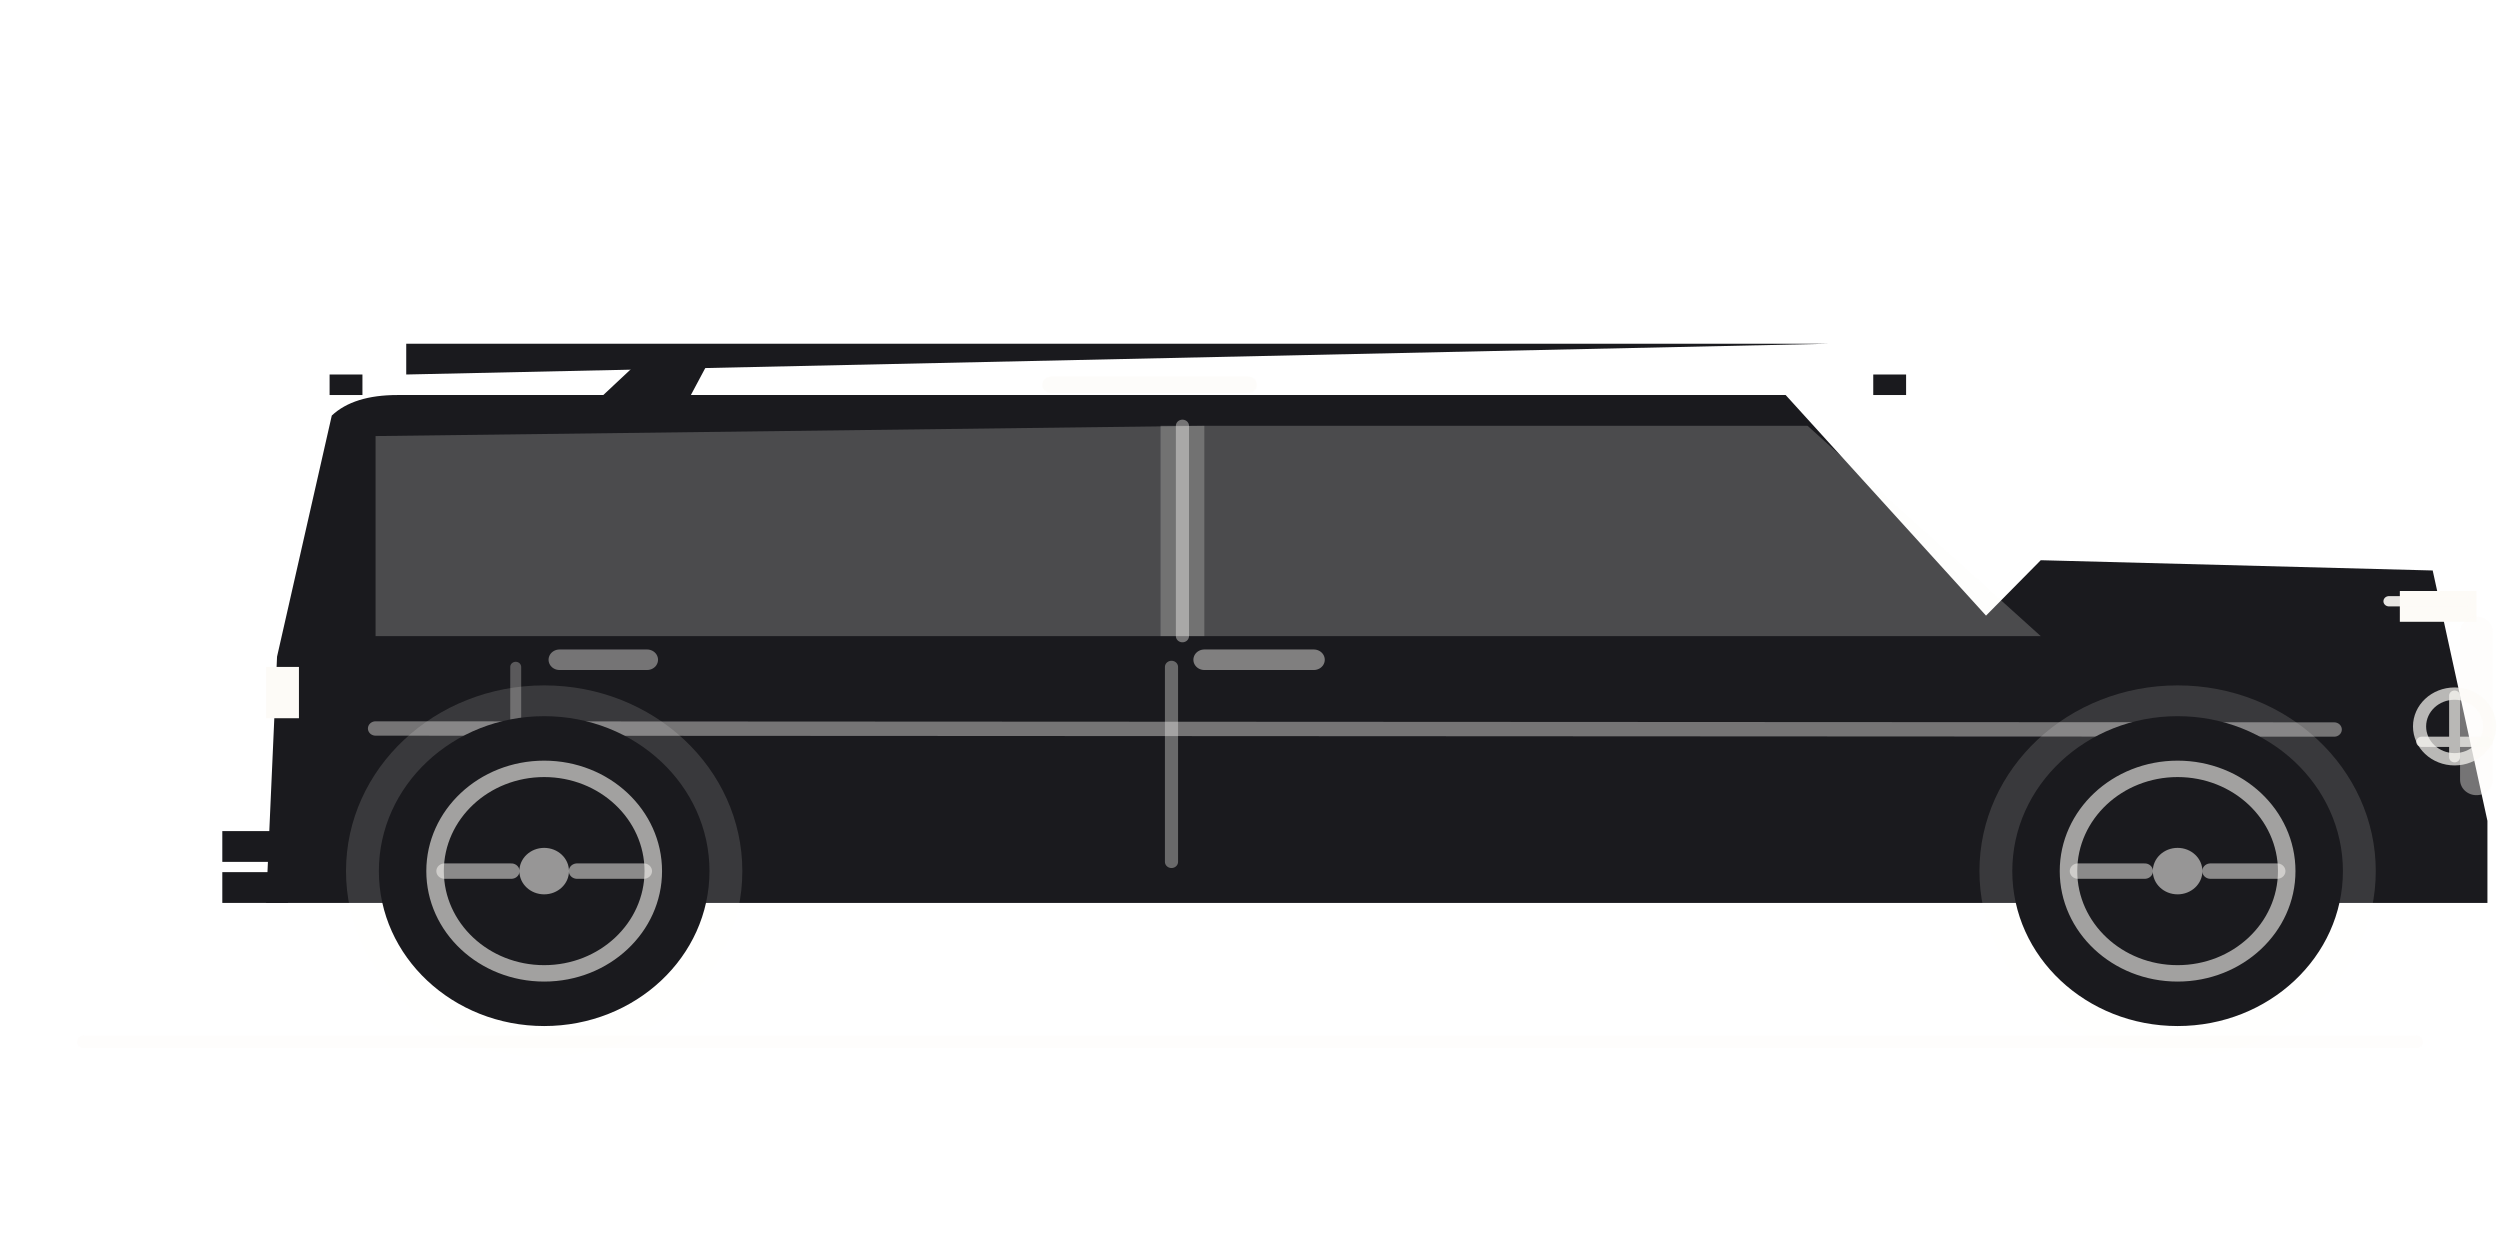
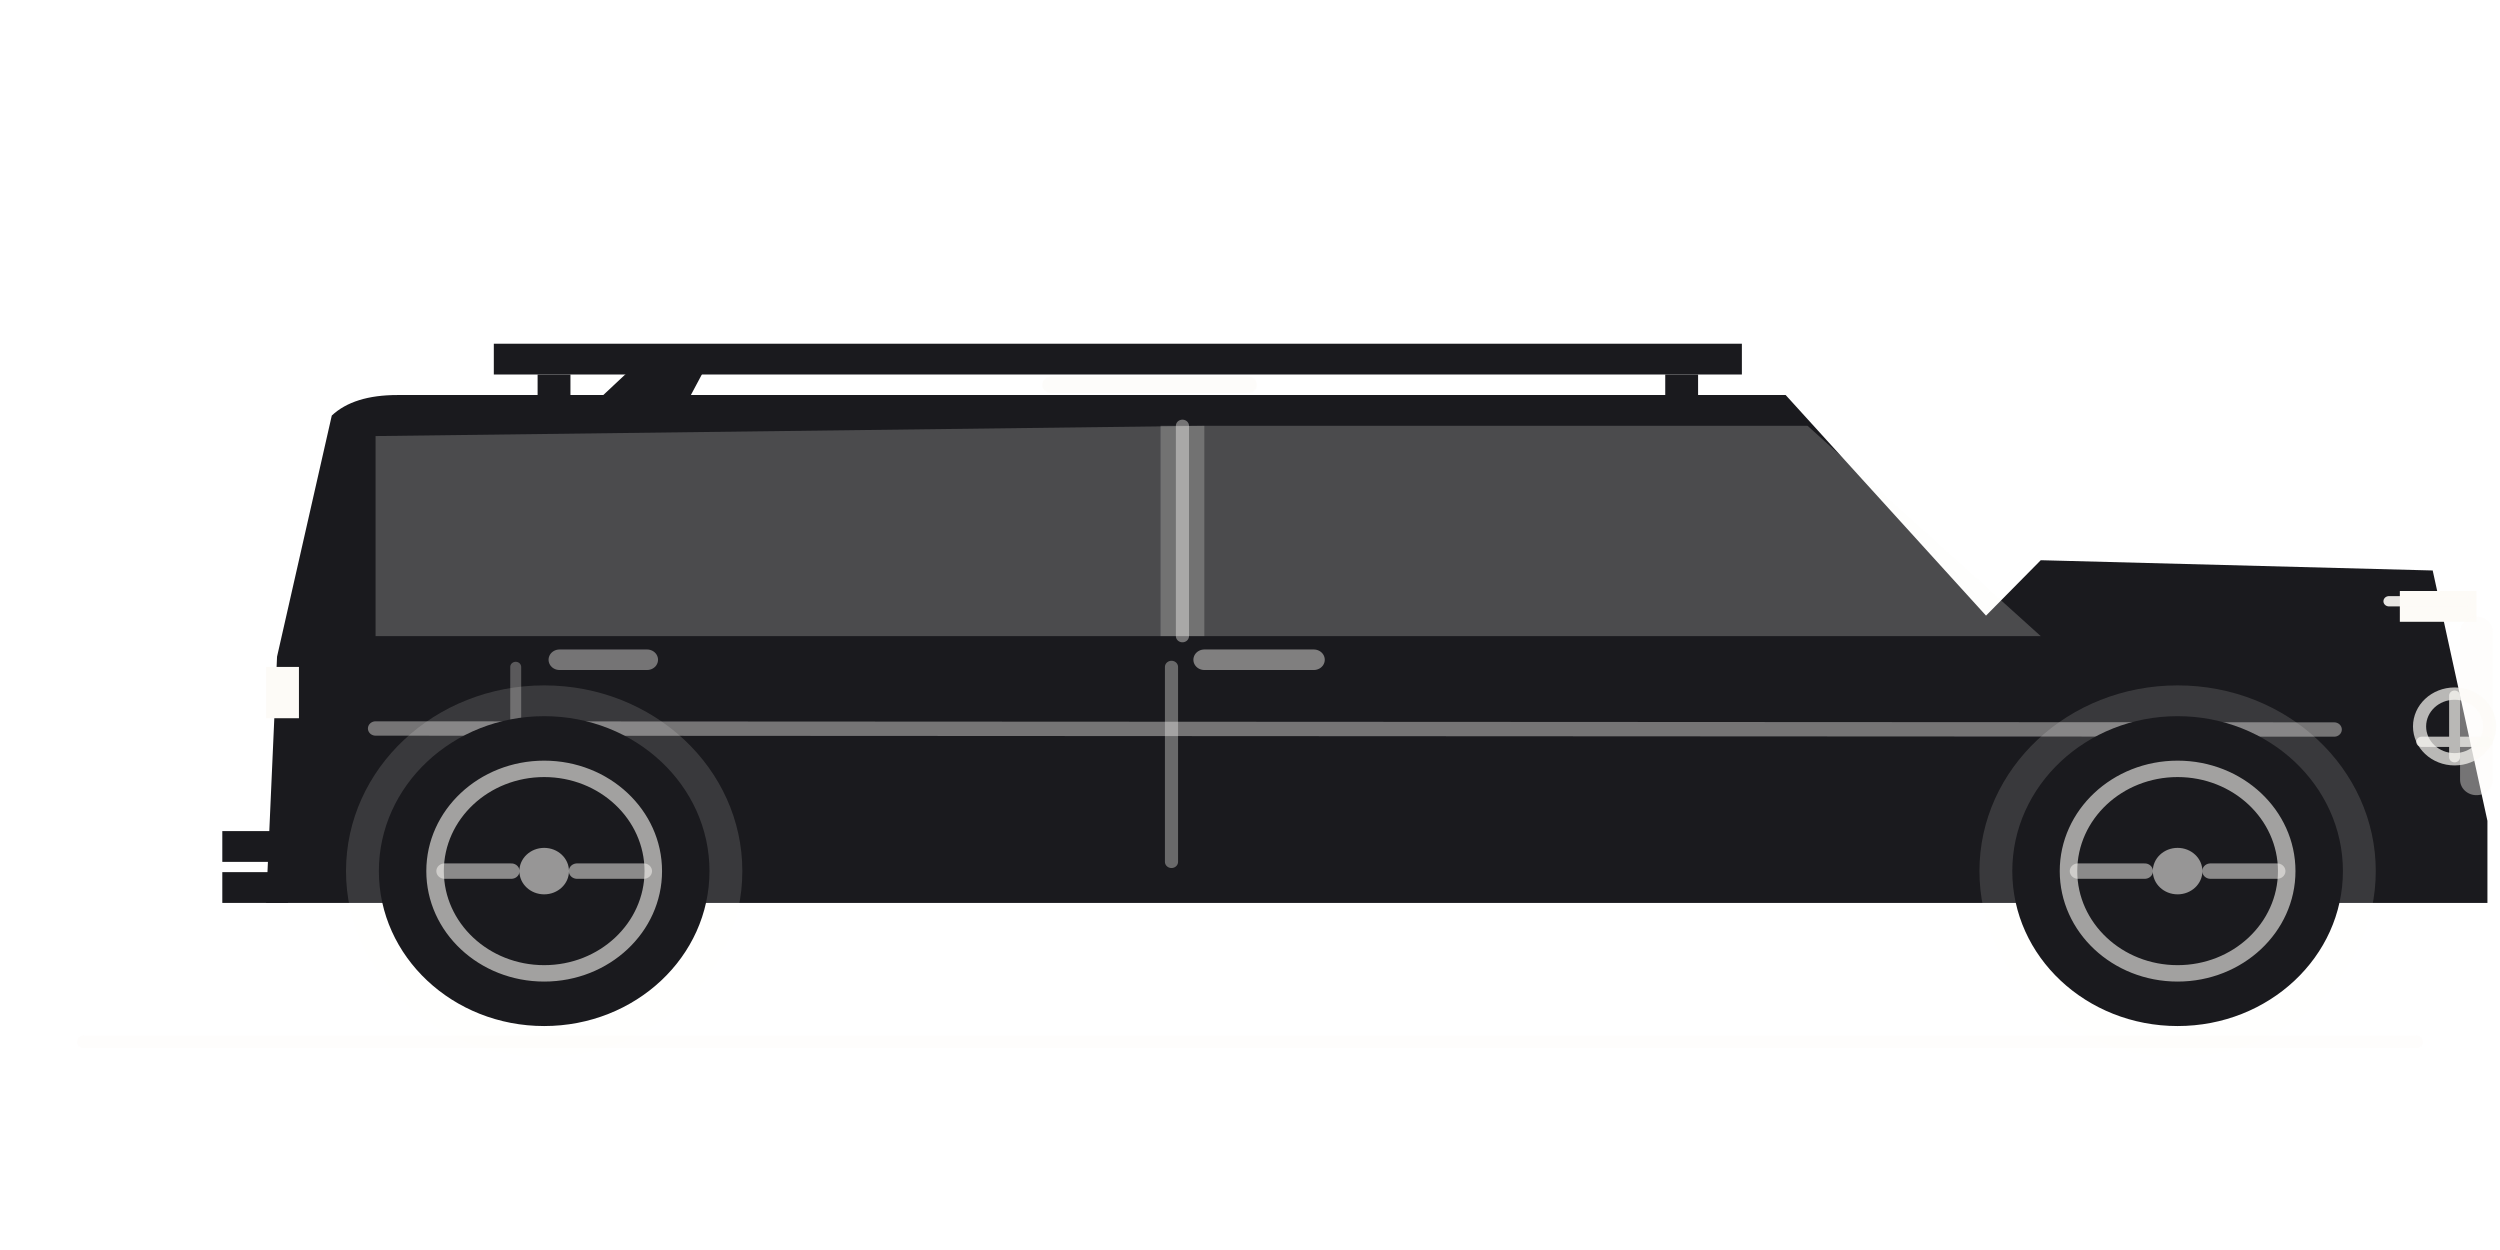
<svg xmlns="http://www.w3.org/2000/svg" viewBox="0 0 240 120">
  <g transform="translate(4 0) scale(1.051 0.985)" transform-origin="120 100">
    <path d="M20.5 88L21.5 64L26.5 40.5Q28.5 38.5 32.5 38.5L159.3 38.5L177.6 60L182.6 54.6L218.4 55.6L223.4 80L223.4 88Z" fill="#1A1A1E" />
    <circle cx="45.9" cy="84.9" r="18.1" fill="#FDFBF7" fill-opacity=".14" />
    <circle cx="195.1" cy="84.9" r="18.1" fill="#FDFBF7" fill-opacity=".14" />
    <path d="M161.3 41.5L182.6 62L102.2 62L102.2 41.5Z" fill="#FDFBF7" fill-opacity="0.22" />
    <path d="M106.2 41.5L106.2 62L30.5 62L30.5 42.5Z" fill="#FDFBF7" fill-opacity="0.22" />
    <path d="M104.2 41.5V62" fill="none" stroke="#FDFBF7" stroke-opacity="0.4" stroke-width="1.2" stroke-linecap="round" stroke-linejoin="round" />
    <path d="M103.2 65V84" fill="none" stroke="#FDFBF7" stroke-opacity="0.35" stroke-width="1.2" stroke-linecap="round" stroke-linejoin="round" />
    <path d="M43.3 65V84" fill="none" stroke="#FDFBF7" stroke-opacity="0.28" stroke-width="1" stroke-linecap="round" stroke-linejoin="round" />
    <path d="M106.2 64.3h10" fill="none" stroke="#FDFBF7" stroke-opacity="0.45" stroke-width="2" stroke-linecap="round" stroke-linejoin="round" />
    <path d="M47.3 64.3h8" fill="none" stroke="#FDFBF7" stroke-opacity="0.4" stroke-width="2" stroke-linecap="round" stroke-linejoin="round" />
    <path d="M30.5 71L209.4 71.1" fill="none" stroke="#FDFBF7" stroke-opacity="0.4" stroke-width="1.4" stroke-linecap="round" stroke-linejoin="round" />
    <path d="M215.4 57.6h7v3h-7z" fill="#FDFBF7" />
    <path d="M20.5 65h3v5h-3z" fill="#FDFBF7" />
    <path d="M214.4 58.6h7" fill="none" stroke="#FDFBF7" stroke-opacity="0.9" stroke-width="1" stroke-linecap="round" stroke-linejoin="round" />
    <path d="M222.4 61.6v14.4" fill="none" stroke="#FDFBF7" stroke-opacity="0.4" stroke-width="3" stroke-linecap="round" stroke-linejoin="round" />
    <circle cx="220.4" cy="70.8" r="3.2" fill="none" stroke="#FDFBF7" stroke-opacity="0.7" stroke-width="1.2" />
    <path d="M220.4 67.8v6M217.4 72.3L223.4 72.3" fill="none" stroke="#FDFBF7" stroke-opacity="0.7" stroke-width="1" stroke-linecap="round" stroke-linejoin="round" />
    <path d="M51.3 38.5l4 -4h6l-2 4z" fill="#1A1A1E" />
    <path d="M92.2 37.5h18" fill="none" stroke="#FDFBF7" stroke-opacity="0.5" stroke-width="1.6" stroke-linecap="round" stroke-linejoin="round" />
    <path d="M16.5 85h6v3h-6z" fill="#1A1A1E" />
    <path d="M16.5 81h6v3h-6z" fill="#1A1A1E" />
    <circle cx="45.9" cy="84.9" r="15.1" fill="#1A1A1E" />
    <circle cx="45.9" cy="84.9" r="9.966" fill="none" stroke="#FDFBF7" stroke-opacity="0.6" stroke-width="1.6" />
    <circle cx="45.9" cy="84.9" r="2.265" fill="#FDFBF7" fill-opacity=".55" />
    <path d="M48.9 84.9L55 84.9" fill="none" stroke="#FDFBF7" stroke-opacity="0.5" stroke-width="1.5" stroke-linecap="round" stroke-linejoin="round" />
    <path d="M42.9 84.9L36.8 84.9" fill="none" stroke="#FDFBF7" stroke-opacity="0.5" stroke-width="1.5" stroke-linecap="round" stroke-linejoin="round" />
    <circle cx="195.1" cy="84.9" r="15.1" fill="#1A1A1E" />
    <circle cx="195.1" cy="84.9" r="9.966" fill="none" stroke="#FDFBF7" stroke-opacity="0.6" stroke-width="1.6" />
    <circle cx="195.1" cy="84.9" r="2.265" fill="#FDFBF7" fill-opacity=".55" />
    <path d="M198.1 84.9L204.2 84.9" fill="none" stroke="#FDFBF7" stroke-opacity="0.5" stroke-width="1.5" stroke-linecap="round" stroke-linejoin="round" />
    <path d="M192.1 84.9L186 84.9" fill="none" stroke="#FDFBF7" stroke-opacity="0.5" stroke-width="1.5" stroke-linecap="round" stroke-linejoin="round" />
-     <path d="M163.3 33.5h-130v3h--130z" fill="#1A1A1E" />
-     <path d="M167.3 36.5h3v2h-3z" fill="#1A1A1E" />
-     <path d="M26.3 36.5h3v2h-3z" fill="#1A1A1E" />
+     <path d="M41.3 33.5h114v3h-114z" fill="#1A1A1E" />
+     <path d="M45.3 36.5h3v2h-3z" fill="#1A1A1E" />
+     <path d="M148.3 36.5h3v2h-3z" fill="#1A1A1E" />
  </g>
  <path d="M8 100h224" fill="none" stroke="#FDFBF7" stroke-opacity="0.25" stroke-width="1.2" stroke-linecap="round" stroke-linejoin="round" />
</svg>
